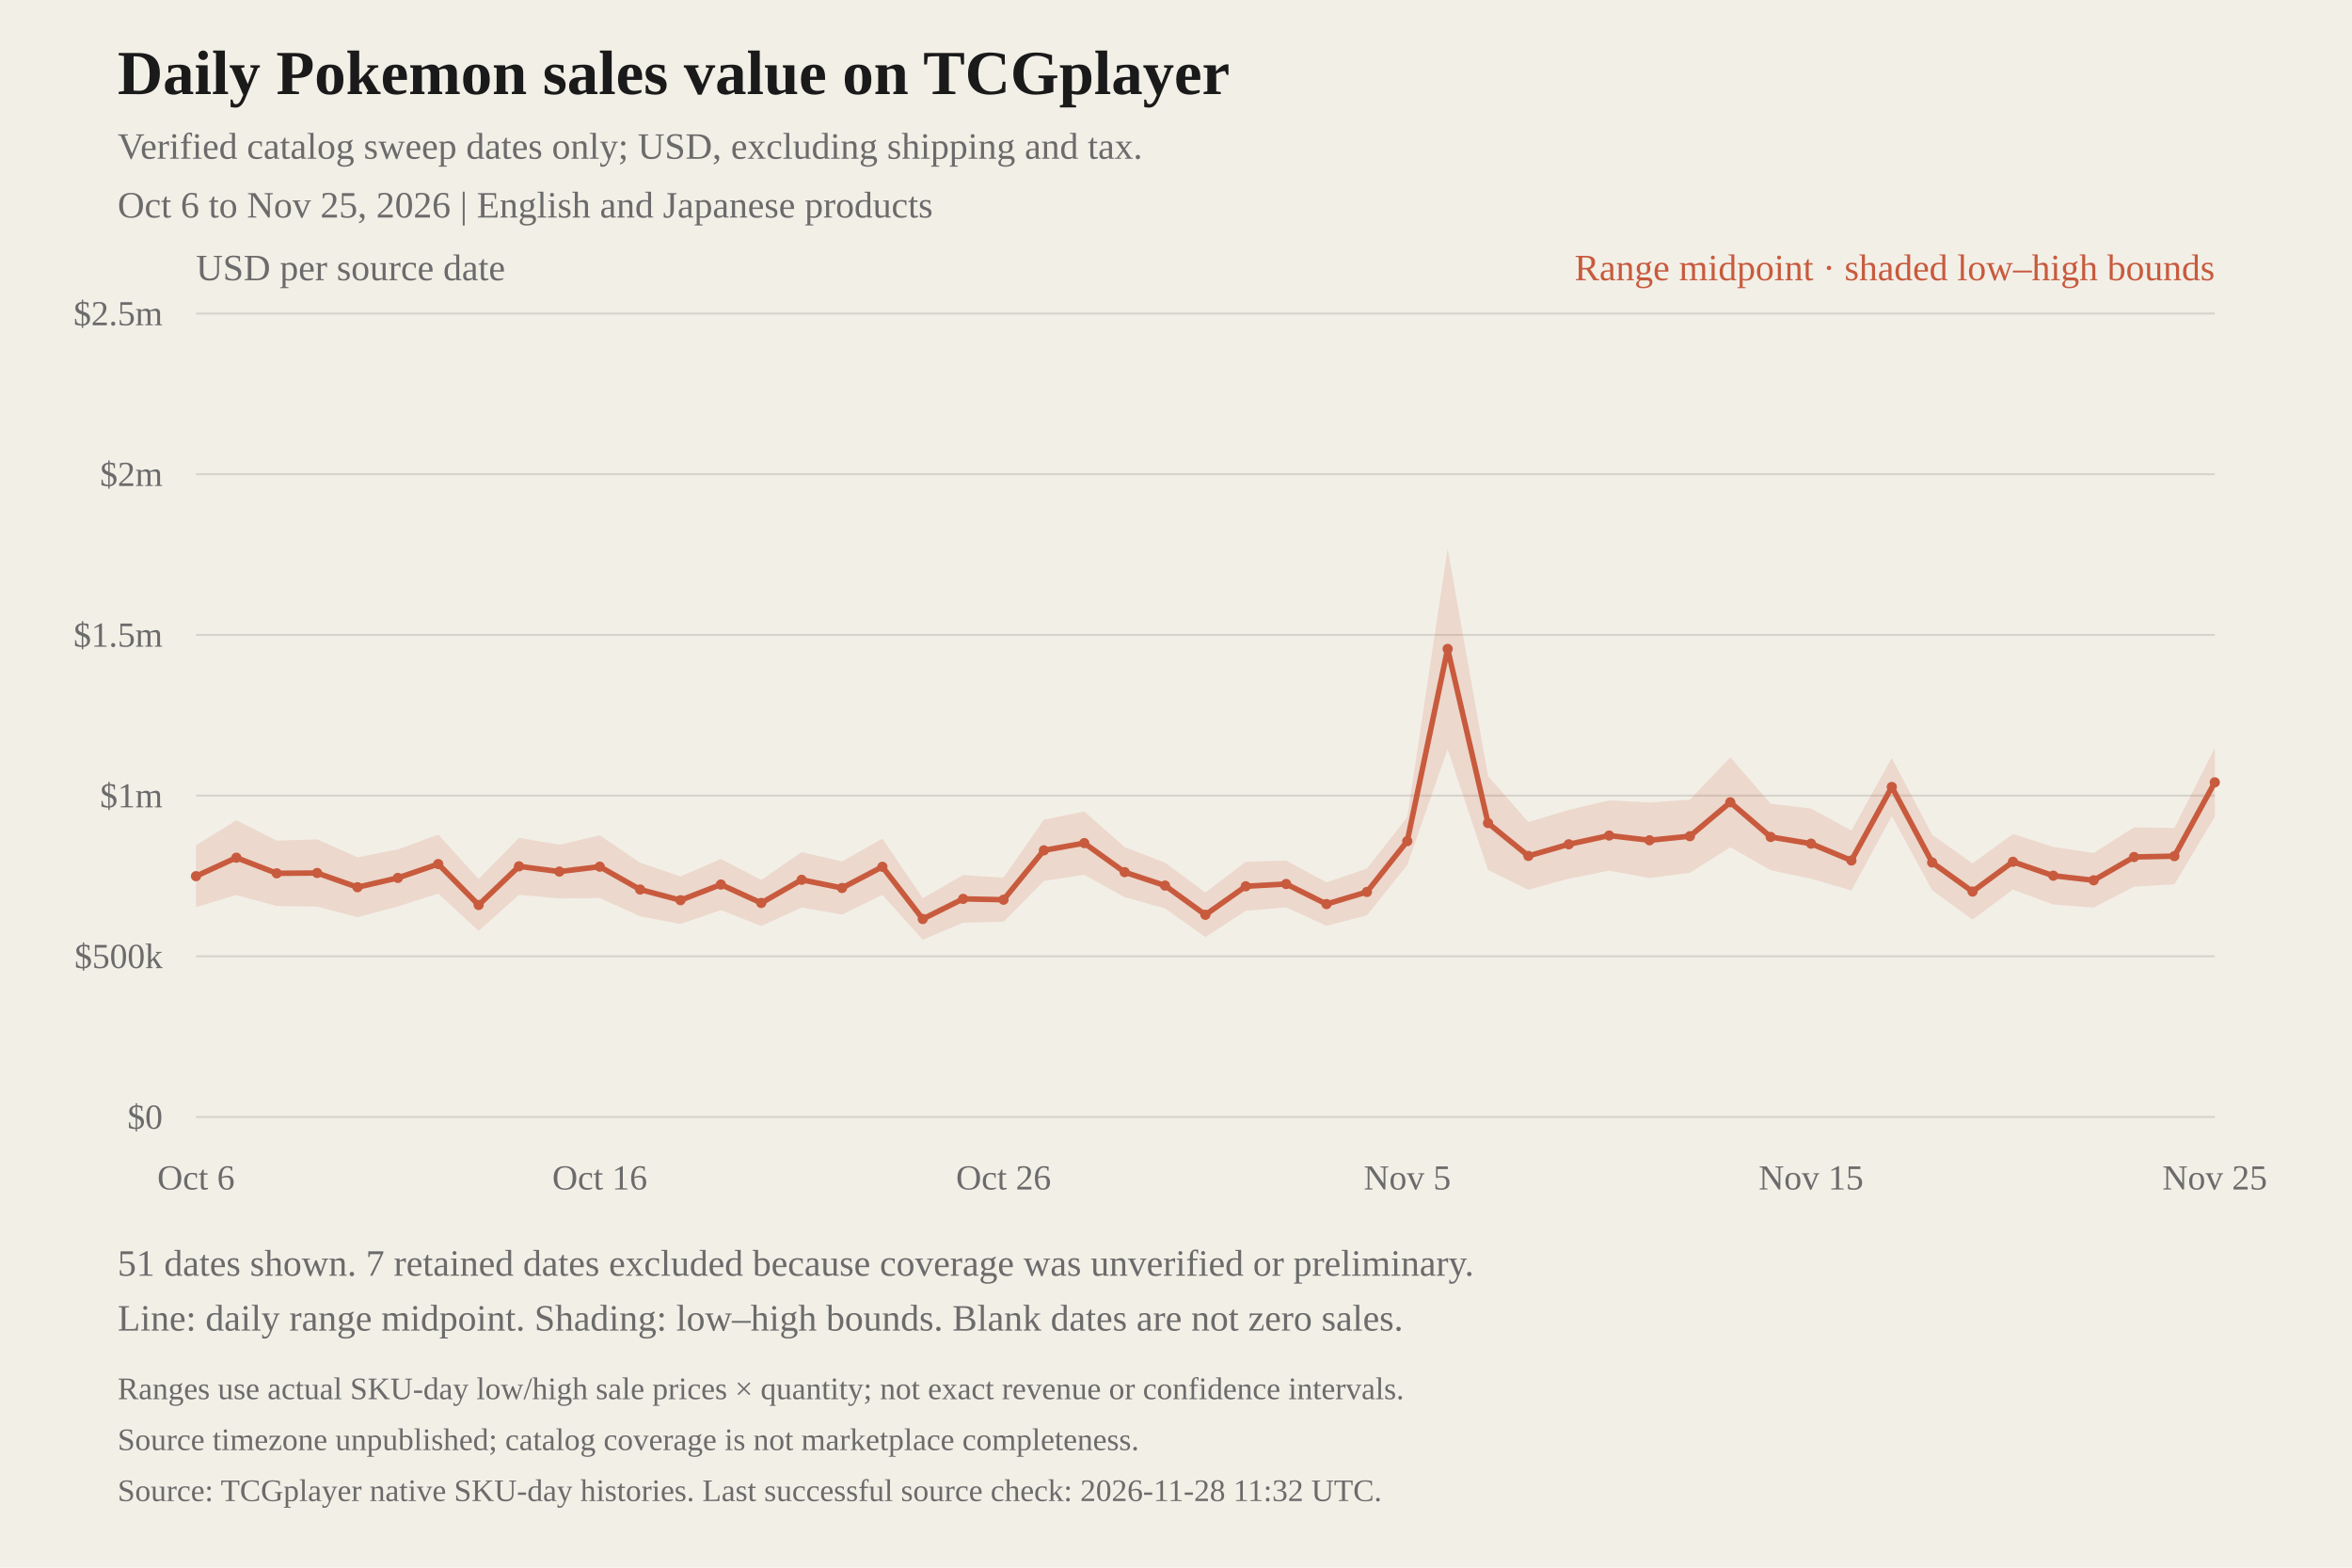
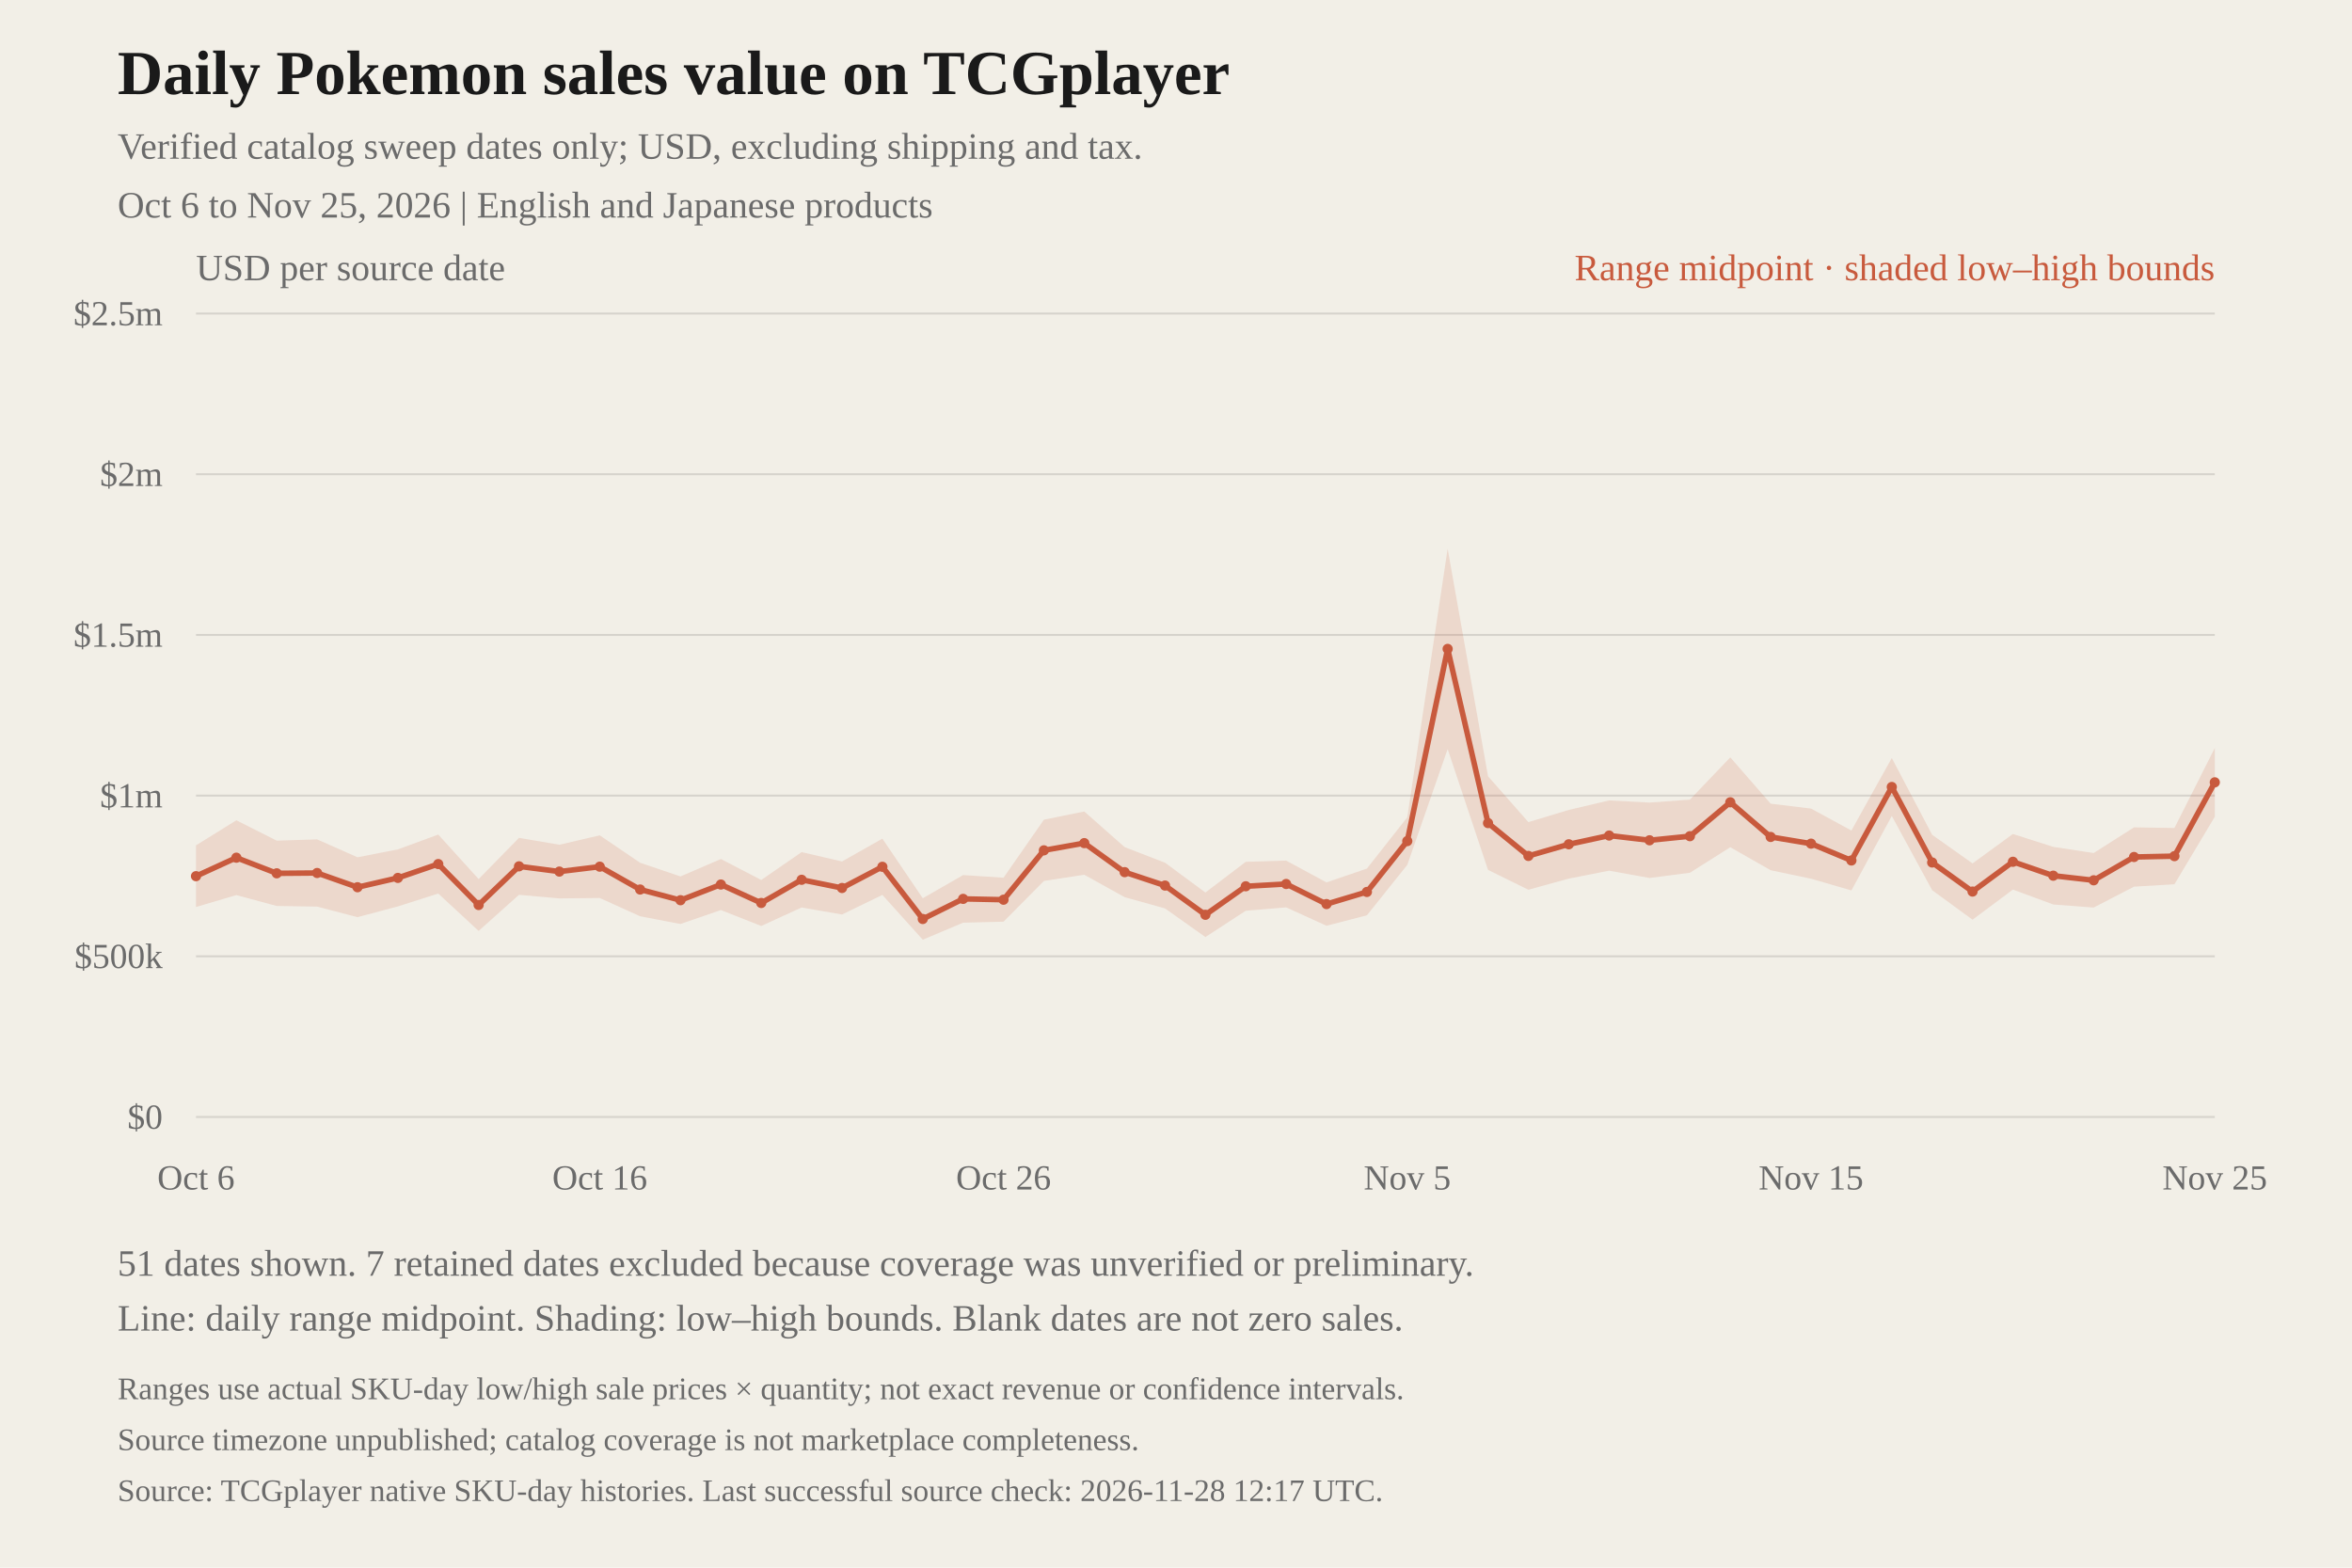
<svg xmlns="http://www.w3.org/2000/svg" width="1200" height="800" viewBox="0 0 1200 800" role="img" aria-labelledby="title description">
  <style>text{font-family:Georgia,"Liberation Serif","Times New Roman",serif;fill:#1A1A1A;font-size:19px}.title{font-size:32px;font-weight:600}.muted,.axis{fill:#6B6B6B}.axis{font-size:18px}.note{font-size:16px;fill:#6B6B6B}.grid{stroke:#D6D3CC;stroke-width:1}</style>
  <rect data-role="background" width="1200" height="800" fill="#F2EFE7" />
  <text x="60" y="48" class="title">Daily Pokemon sales value on TCGplayer</text>
  <text x="60" y="81" class="muted">Verified catalog sweep dates only; USD, excluding shipping and tax.</text>
  <text x="60" y="111" class="muted">Oct 6 to Nov 25, 2026 | English and Japanese products</text>
  <text x="100" y="143" class="muted">USD per source date</text>
  <text x="1130" y="143" text-anchor="end" style="fill:#C85A3D">Range midpoint · shaded low–high bounds</text>
  <path d="M100,570H1130" class="grid" />
  <text x="83" y="576" class="axis" text-anchor="end">$0</text>
  <path d="M100,488H1130" class="grid" />
  <text x="83" y="494" class="axis" text-anchor="end">$500k</text>
  <path d="M100,406H1130" class="grid" />
  <text x="83" y="412" class="axis" text-anchor="end">$1m</text>
  <path d="M100,324H1130" class="grid" />
  <text x="83" y="330" class="axis" text-anchor="end">$1.5m</text>
  <path d="M100,242H1130" class="grid" />
  <text x="83" y="248" class="axis" text-anchor="end">$2m</text>
  <path d="M100,160H1130" class="grid" />
  <text x="83" y="166" class="axis" text-anchor="end">$2.5m</text>
-   <polygon data-series="daily-band" points="100,431.395 120.6,418.596 141.2,428.993 161.8,428.347 182.4,437.483 203,433.454 223.6,425.889 244.2,448.6 264.8,427.569 285.4,431.071 306,426.287 326.6,440.279 347.2,447.253 367.8,438.369 388.4,449.058 409,434.841 429.6,439.616 450.2,427.977 470.8,458.392 491.4,446.556 512,447.917 532.6,418.306 553.2,414.107 573.8,432.3 594.4,440.241 615,455.468 635.6,439.795 656.2,439.174 676.8,450.3 697.4,443.246 718,417.086 738.6,280.033 759.2,396.153 779.8,419.533 800.4,413.322 821,408.457 841.6,409.566 862.2,408.054 882.8,386.495 903.4,410.127 924,412.627 944.6,423.828 965.2,386.825 985.8,426.008 1006.4,440.612 1027,425.587 1047.6,432.172 1068.2,435.314 1088.8,422.197 1109.4,422.537 1130,381.693 1130,416.767 1109.4,451.244 1088.8,452.462 1068.2,463.125 1047.6,461.564 1027,453.951 1006.4,469.323 985.8,454.266 965.2,416.371 944.6,454.391 924,448.407 903.4,444.075 882.8,432.337 862.2,445.372 841.6,448.033 821,444.309 800.4,448.363 779.8,454.039 759.2,443.908 738.6,382.255 718,441.352 697.4,467.087 676.8,472.409 656.2,463.036 635.6,464.752 615,478.179 594.4,463.563 573.8,457.823 553.2,446.38 532.6,449.56 512,470.34 491.4,470.849 470.8,479.541 450.2,456.674 429.6,466.671 409,463.09 388.4,472.524 367.8,464.4 347.2,471.512 326.6,467.575 306,458.248 285.4,458.461 264.8,456.626 244.2,475.046 223.6,455.971 203,462.546 182.4,468.031 161.8,462.639 141.2,462.325 120.6,456.767 100,462.839" fill="#C85A3D" fill-opacity="0.16" />
-   <polyline data-series="daily-midpoint" points="100,447.117 120.6,437.682 141.2,445.659 161.8,445.493 182.4,452.757 203,448 223.6,440.93 244.2,461.823 264.8,442.097 285.4,444.766 306,442.267 326.6,453.927 347.2,459.382 367.8,451.384 388.4,460.791 409,448.965 429.6,453.144 450.2,442.326 470.8,468.967 491.4,458.703 512,459.128 532.6,433.933 553.2,430.244 573.8,445.061 594.4,451.902 615,466.824 635.6,452.274 656.2,451.105 676.8,461.355 697.4,455.167 718,429.219 738.6,331.144 759.2,420.031 779.8,436.786 800.4,430.843 821,426.383 841.6,428.8 862.2,426.713 882.8,409.416 903.4,427.101 924,430.517 944.6,439.11 965.2,401.598 985.8,440.137 1006.4,454.968 1027,439.769 1047.6,446.868 1068.2,449.22 1088.8,437.33 1109.4,436.89 1130,399.23" fill="none" stroke="#C85A3D" stroke-width="2.8" stroke-linejoin="round" stroke-linecap="round" />
+   <polygon data-series="daily-band" points="100,431.395 120.6,418.596 141.2,428.993 161.8,428.347 182.4,437.483 203,433.454 223.6,425.889 244.2,448.6 264.8,427.569 285.4,431.071 306,426.287 326.6,440.279 347.2,447.253 367.8,438.369 388.4,449.058 409,434.841 429.6,439.616 450.2,427.977 470.8,458.392 491.4,446.556 512,447.917 532.6,418.306 553.2,414.107 573.8,432.3 594.4,440.241 615,455.468 635.6,439.795 656.2,439.174 676.8,450.3 697.4,443.246 718,417.086 738.6,280.033 759.2,396.153 779.8,419.533 800.4,413.322 821,408.458 841.6,409.566 862.2,408.054 882.8,386.495 903.4,410.127 924,412.627 944.6,423.828 965.2,386.825 985.8,426.008 1006.4,440.612 1027,425.587 1047.6,432.172 1068.2,435.314 1088.8,422.197 1109.4,422.538 1130,381.693 1130,416.767 1109.4,451.245 1088.8,452.462 1068.2,463.125 1047.6,461.564 1027,453.951 1006.4,469.323 985.8,454.266 965.2,416.371 944.6,454.391 924,448.407 903.4,444.075 882.8,432.337 862.2,445.372 841.6,448.033 821,444.31 800.4,448.363 779.8,454.039 759.2,443.908 738.6,382.255 718,441.352 697.4,467.087 676.8,472.409 656.2,463.036 635.6,464.752 615,478.179 594.4,463.563 573.8,457.823 553.2,446.38 532.6,449.56 512,470.34 491.4,470.849 470.8,479.541 450.2,456.674 429.6,466.671 409,463.09 388.4,472.524 367.8,464.4 347.2,471.512 326.6,467.575 306,458.248 285.4,458.461 264.8,456.626 244.2,475.046 223.6,455.971 203,462.546 182.4,468.031 161.8,462.639 141.2,462.325 120.6,456.767 100,462.839" fill="#C85A3D" fill-opacity="0.16" />
+   <polyline data-series="daily-midpoint" points="100,447.117 120.6,437.682 141.2,445.659 161.8,445.493 182.4,452.757 203,448 223.6,440.93 244.2,461.823 264.8,442.097 285.4,444.766 306,442.267 326.6,453.927 347.2,459.382 367.8,451.384 388.4,460.791 409,448.965 429.6,453.144 450.2,442.326 470.8,468.967 491.4,458.703 512,459.128 532.6,433.933 553.2,430.244 573.8,445.061 594.4,451.902 615,466.824 635.6,452.274 656.2,451.105 676.8,461.355 697.4,455.167 718,429.219 738.6,331.144 759.2,420.031 779.8,436.786 800.4,430.843 821,426.384 841.6,428.8 862.2,426.713 882.8,409.416 903.4,427.101 924,430.517 944.6,439.11 965.2,401.598 985.8,440.137 1006.4,454.968 1027,439.769 1047.6,446.868 1068.2,449.22 1088.8,437.33 1109.4,436.892 1130,399.23" fill="none" stroke="#C85A3D" stroke-width="2.8" stroke-linejoin="round" stroke-linecap="round" />
  <circle data-series="daily-observation" cx="100" cy="447.117" r="2.6" fill="#C85A3D" />
  <circle data-series="daily-observation" cx="120.6" cy="437.682" r="2.6" fill="#C85A3D" />
  <circle data-series="daily-observation" cx="141.2" cy="445.659" r="2.6" fill="#C85A3D" />
  <circle data-series="daily-observation" cx="161.8" cy="445.493" r="2.6" fill="#C85A3D" />
  <circle data-series="daily-observation" cx="182.4" cy="452.757" r="2.6" fill="#C85A3D" />
  <circle data-series="daily-observation" cx="203" cy="448" r="2.6" fill="#C85A3D" />
  <circle data-series="daily-observation" cx="223.6" cy="440.93" r="2.6" fill="#C85A3D" />
  <circle data-series="daily-observation" cx="244.2" cy="461.823" r="2.6" fill="#C85A3D" />
  <circle data-series="daily-observation" cx="264.8" cy="442.097" r="2.6" fill="#C85A3D" />
  <circle data-series="daily-observation" cx="285.4" cy="444.766" r="2.6" fill="#C85A3D" />
  <circle data-series="daily-observation" cx="306" cy="442.267" r="2.6" fill="#C85A3D" />
  <circle data-series="daily-observation" cx="326.6" cy="453.927" r="2.6" fill="#C85A3D" />
  <circle data-series="daily-observation" cx="347.2" cy="459.382" r="2.6" fill="#C85A3D" />
  <circle data-series="daily-observation" cx="367.8" cy="451.384" r="2.6" fill="#C85A3D" />
  <circle data-series="daily-observation" cx="388.4" cy="460.791" r="2.6" fill="#C85A3D" />
  <circle data-series="daily-observation" cx="409" cy="448.965" r="2.6" fill="#C85A3D" />
  <circle data-series="daily-observation" cx="429.6" cy="453.144" r="2.6" fill="#C85A3D" />
  <circle data-series="daily-observation" cx="450.2" cy="442.326" r="2.6" fill="#C85A3D" />
  <circle data-series="daily-observation" cx="470.8" cy="468.967" r="2.6" fill="#C85A3D" />
  <circle data-series="daily-observation" cx="491.4" cy="458.703" r="2.6" fill="#C85A3D" />
  <circle data-series="daily-observation" cx="512" cy="459.128" r="2.6" fill="#C85A3D" />
  <circle data-series="daily-observation" cx="532.6" cy="433.933" r="2.6" fill="#C85A3D" />
  <circle data-series="daily-observation" cx="553.2" cy="430.244" r="2.6" fill="#C85A3D" />
  <circle data-series="daily-observation" cx="573.8" cy="445.061" r="2.6" fill="#C85A3D" />
  <circle data-series="daily-observation" cx="594.4" cy="451.902" r="2.6" fill="#C85A3D" />
  <circle data-series="daily-observation" cx="615" cy="466.824" r="2.6" fill="#C85A3D" />
  <circle data-series="daily-observation" cx="635.6" cy="452.274" r="2.6" fill="#C85A3D" />
  <circle data-series="daily-observation" cx="656.2" cy="451.105" r="2.6" fill="#C85A3D" />
  <circle data-series="daily-observation" cx="676.8" cy="461.355" r="2.6" fill="#C85A3D" />
  <circle data-series="daily-observation" cx="697.4" cy="455.167" r="2.6" fill="#C85A3D" />
  <circle data-series="daily-observation" cx="718" cy="429.219" r="2.6" fill="#C85A3D" />
  <circle data-series="daily-observation" cx="738.6" cy="331.144" r="2.6" fill="#C85A3D" />
  <circle data-series="daily-observation" cx="759.2" cy="420.031" r="2.6" fill="#C85A3D" />
  <circle data-series="daily-observation" cx="779.8" cy="436.786" r="2.6" fill="#C85A3D" />
  <circle data-series="daily-observation" cx="800.4" cy="430.843" r="2.6" fill="#C85A3D" />
-   <circle data-series="daily-observation" cx="821" cy="426.383" r="2.6" fill="#C85A3D" />
+   <circle data-series="daily-observation" cx="821" cy="426.384" r="2.6" fill="#C85A3D" />
  <circle data-series="daily-observation" cx="841.6" cy="428.8" r="2.6" fill="#C85A3D" />
  <circle data-series="daily-observation" cx="862.2" cy="426.713" r="2.6" fill="#C85A3D" />
  <circle data-series="daily-observation" cx="882.8" cy="409.416" r="2.6" fill="#C85A3D" />
  <circle data-series="daily-observation" cx="903.4" cy="427.101" r="2.6" fill="#C85A3D" />
  <circle data-series="daily-observation" cx="924" cy="430.517" r="2.6" fill="#C85A3D" />
  <circle data-series="daily-observation" cx="944.6" cy="439.11" r="2.6" fill="#C85A3D" />
  <circle data-series="daily-observation" cx="965.2" cy="401.598" r="2.6" fill="#C85A3D" />
  <circle data-series="daily-observation" cx="985.8" cy="440.137" r="2.6" fill="#C85A3D" />
  <circle data-series="daily-observation" cx="1006.4" cy="454.968" r="2.6" fill="#C85A3D" />
  <circle data-series="daily-observation" cx="1027" cy="439.769" r="2.6" fill="#C85A3D" />
  <circle data-series="daily-observation" cx="1047.6" cy="446.868" r="2.6" fill="#C85A3D" />
  <circle data-series="daily-observation" cx="1068.2" cy="449.22" r="2.6" fill="#C85A3D" />
  <circle data-series="daily-observation" cx="1088.8" cy="437.33" r="2.6" fill="#C85A3D" />
-   <circle data-series="daily-observation" cx="1109.4" cy="436.89" r="2.6" fill="#C85A3D" />
+   <circle data-series="daily-observation" cx="1109.4" cy="436.892" r="2.6" fill="#C85A3D" />
  <circle data-series="daily-observation" cx="1130" cy="399.23" r="2.6" fill="#C85A3D" />
  <text x="100" y="607" class="axis" text-anchor="middle">Oct 6</text>
  <text x="306" y="607" class="axis" text-anchor="middle">Oct 16</text>
  <text x="512" y="607" class="axis" text-anchor="middle">Oct 26</text>
  <text x="718" y="607" class="axis" text-anchor="middle">Nov 5</text>
  <text x="924" y="607" class="axis" text-anchor="middle">Nov 15</text>
  <text x="1130" y="607" class="axis" text-anchor="middle">Nov 25</text>
  <text x="60" y="651" class="muted">51 dates shown. 7 retained dates excluded because coverage was unverified or preliminary.</text>
  <text x="60" y="679" class="muted">Line: daily range midpoint. Shading: low–high bounds. Blank dates are not zero sales.</text>
  <text x="60" y="714" class="note">Ranges use actual SKU-day low/high sale prices × quantity; not exact revenue or confidence intervals.</text>
  <text x="60" y="740" class="note">Source timezone unpublished; catalog coverage is not marketplace completeness.</text>
-   <text x="60" y="766" class="note">Source: TCGplayer native SKU-day histories. Last successful source check: 2026-11-28 11:32 UTC.</text>
+   <text x="60" y="766" class="note">Source: TCGplayer native SKU-day histories. Last successful source check: 2026-11-28 12:17 UTC.</text>
</svg>
